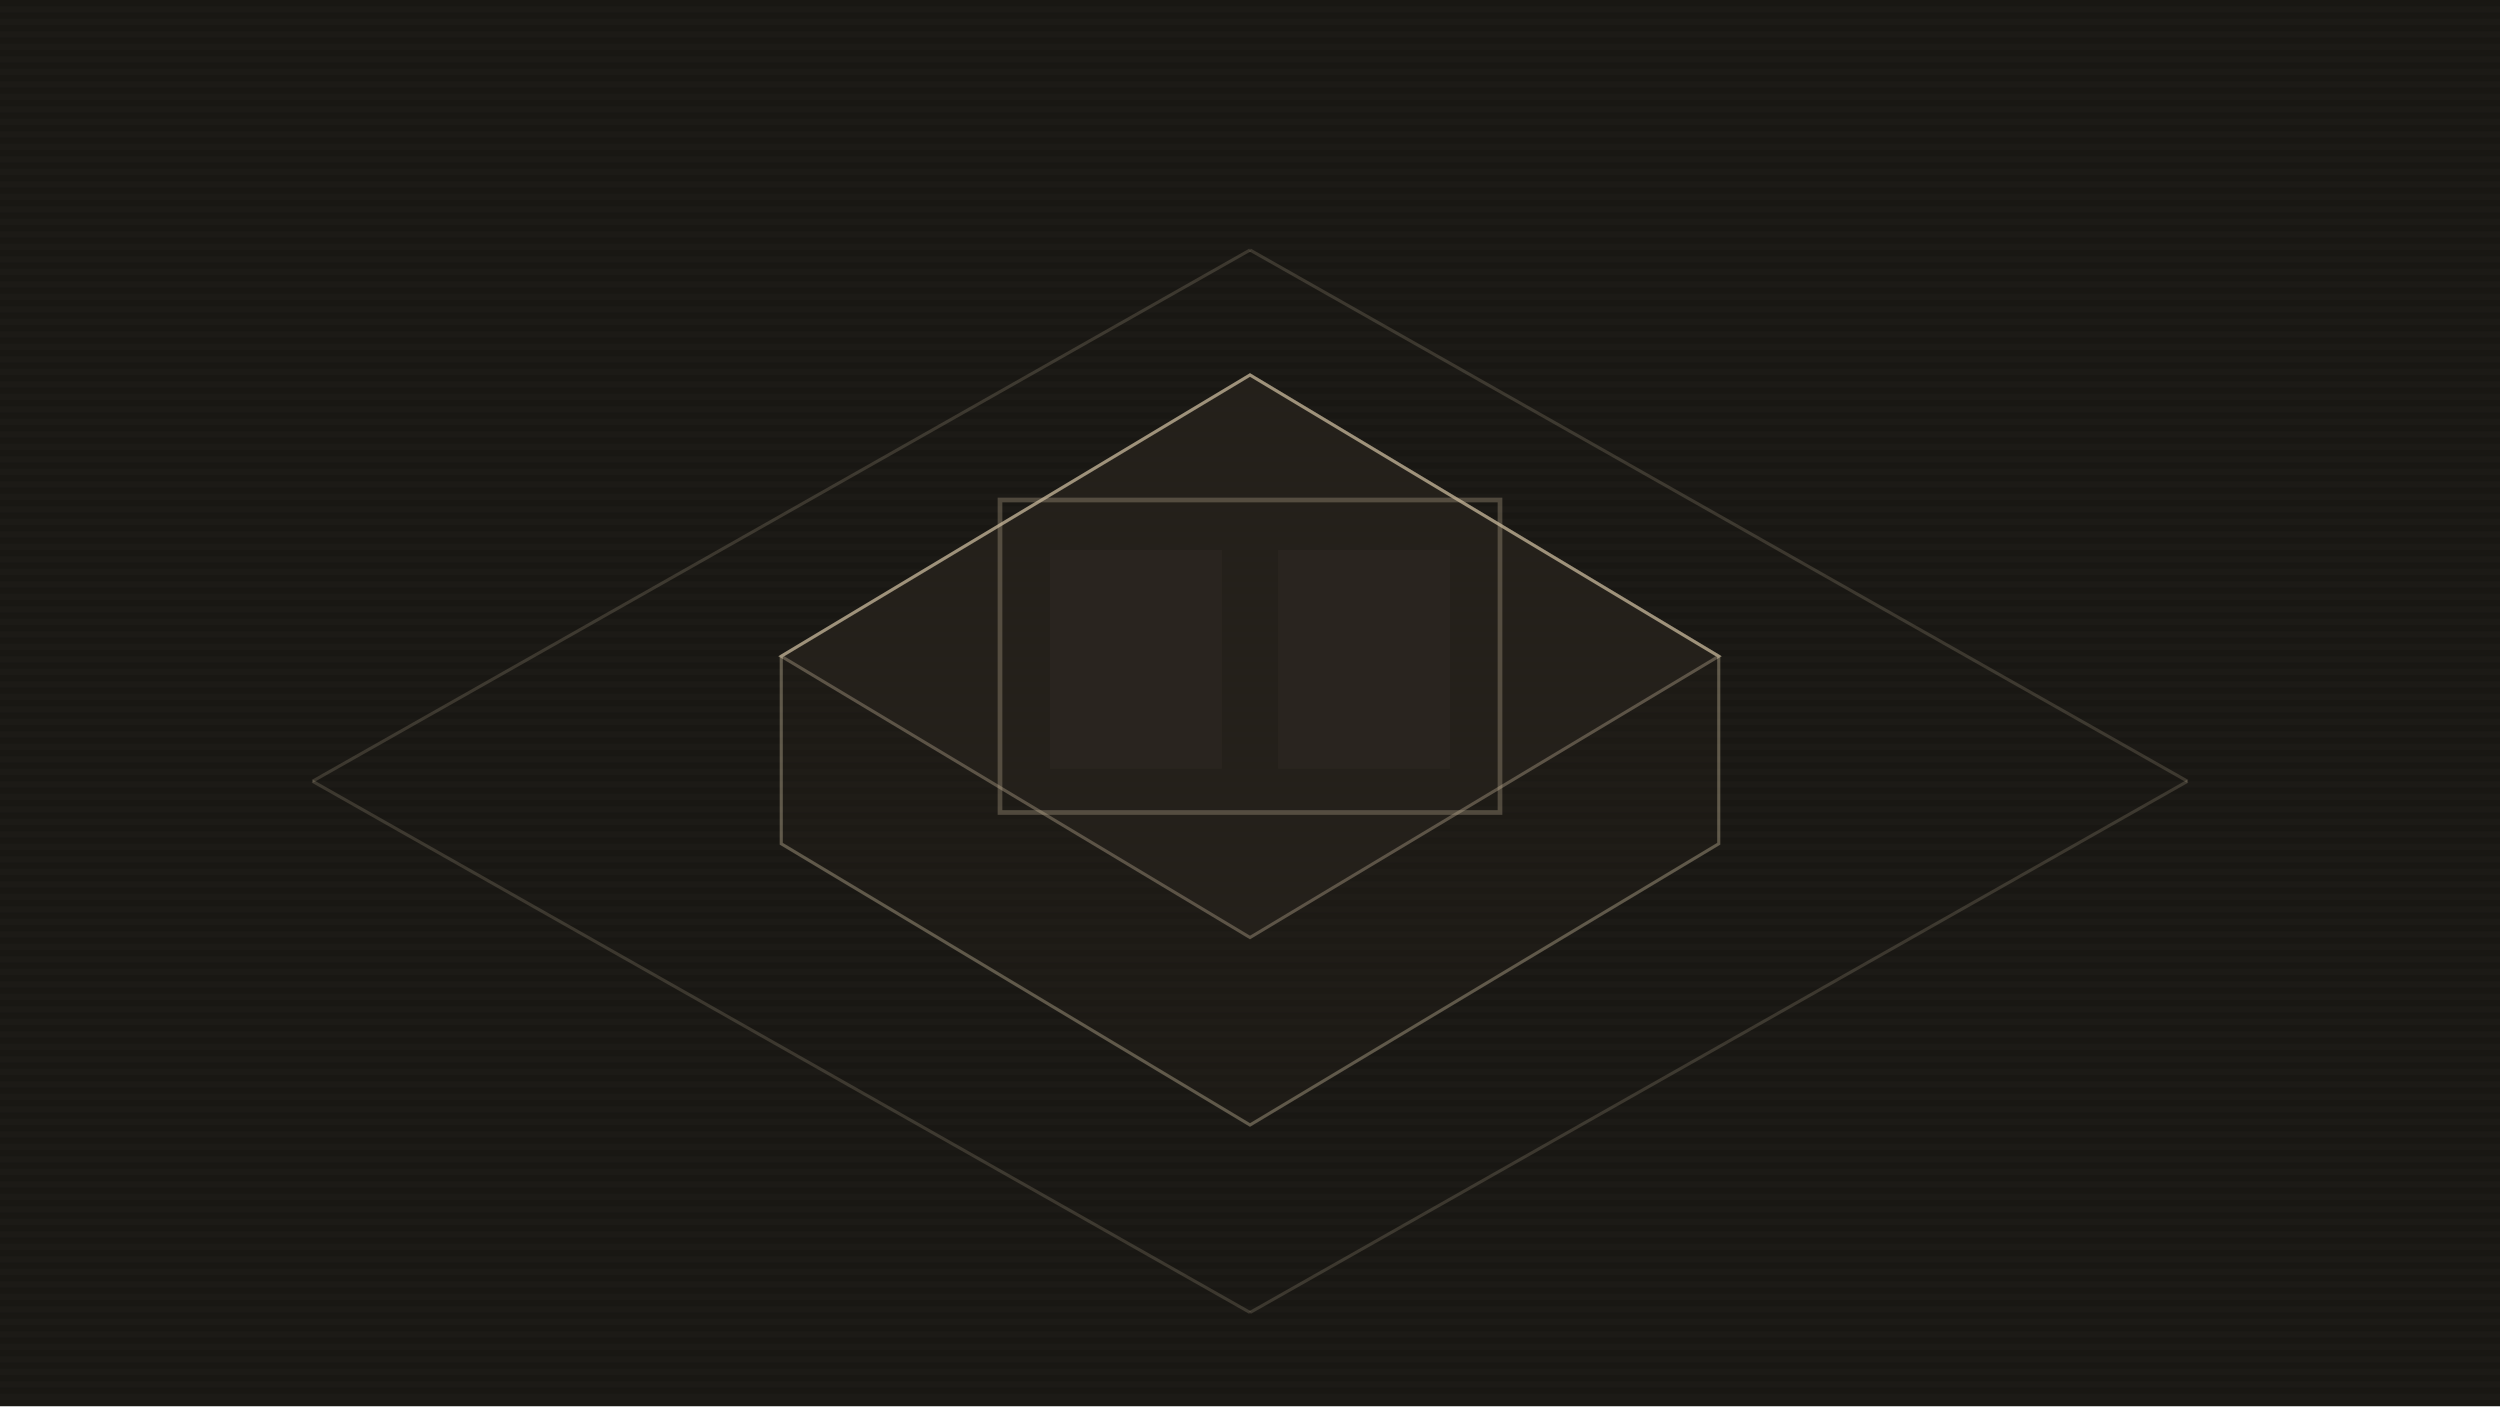
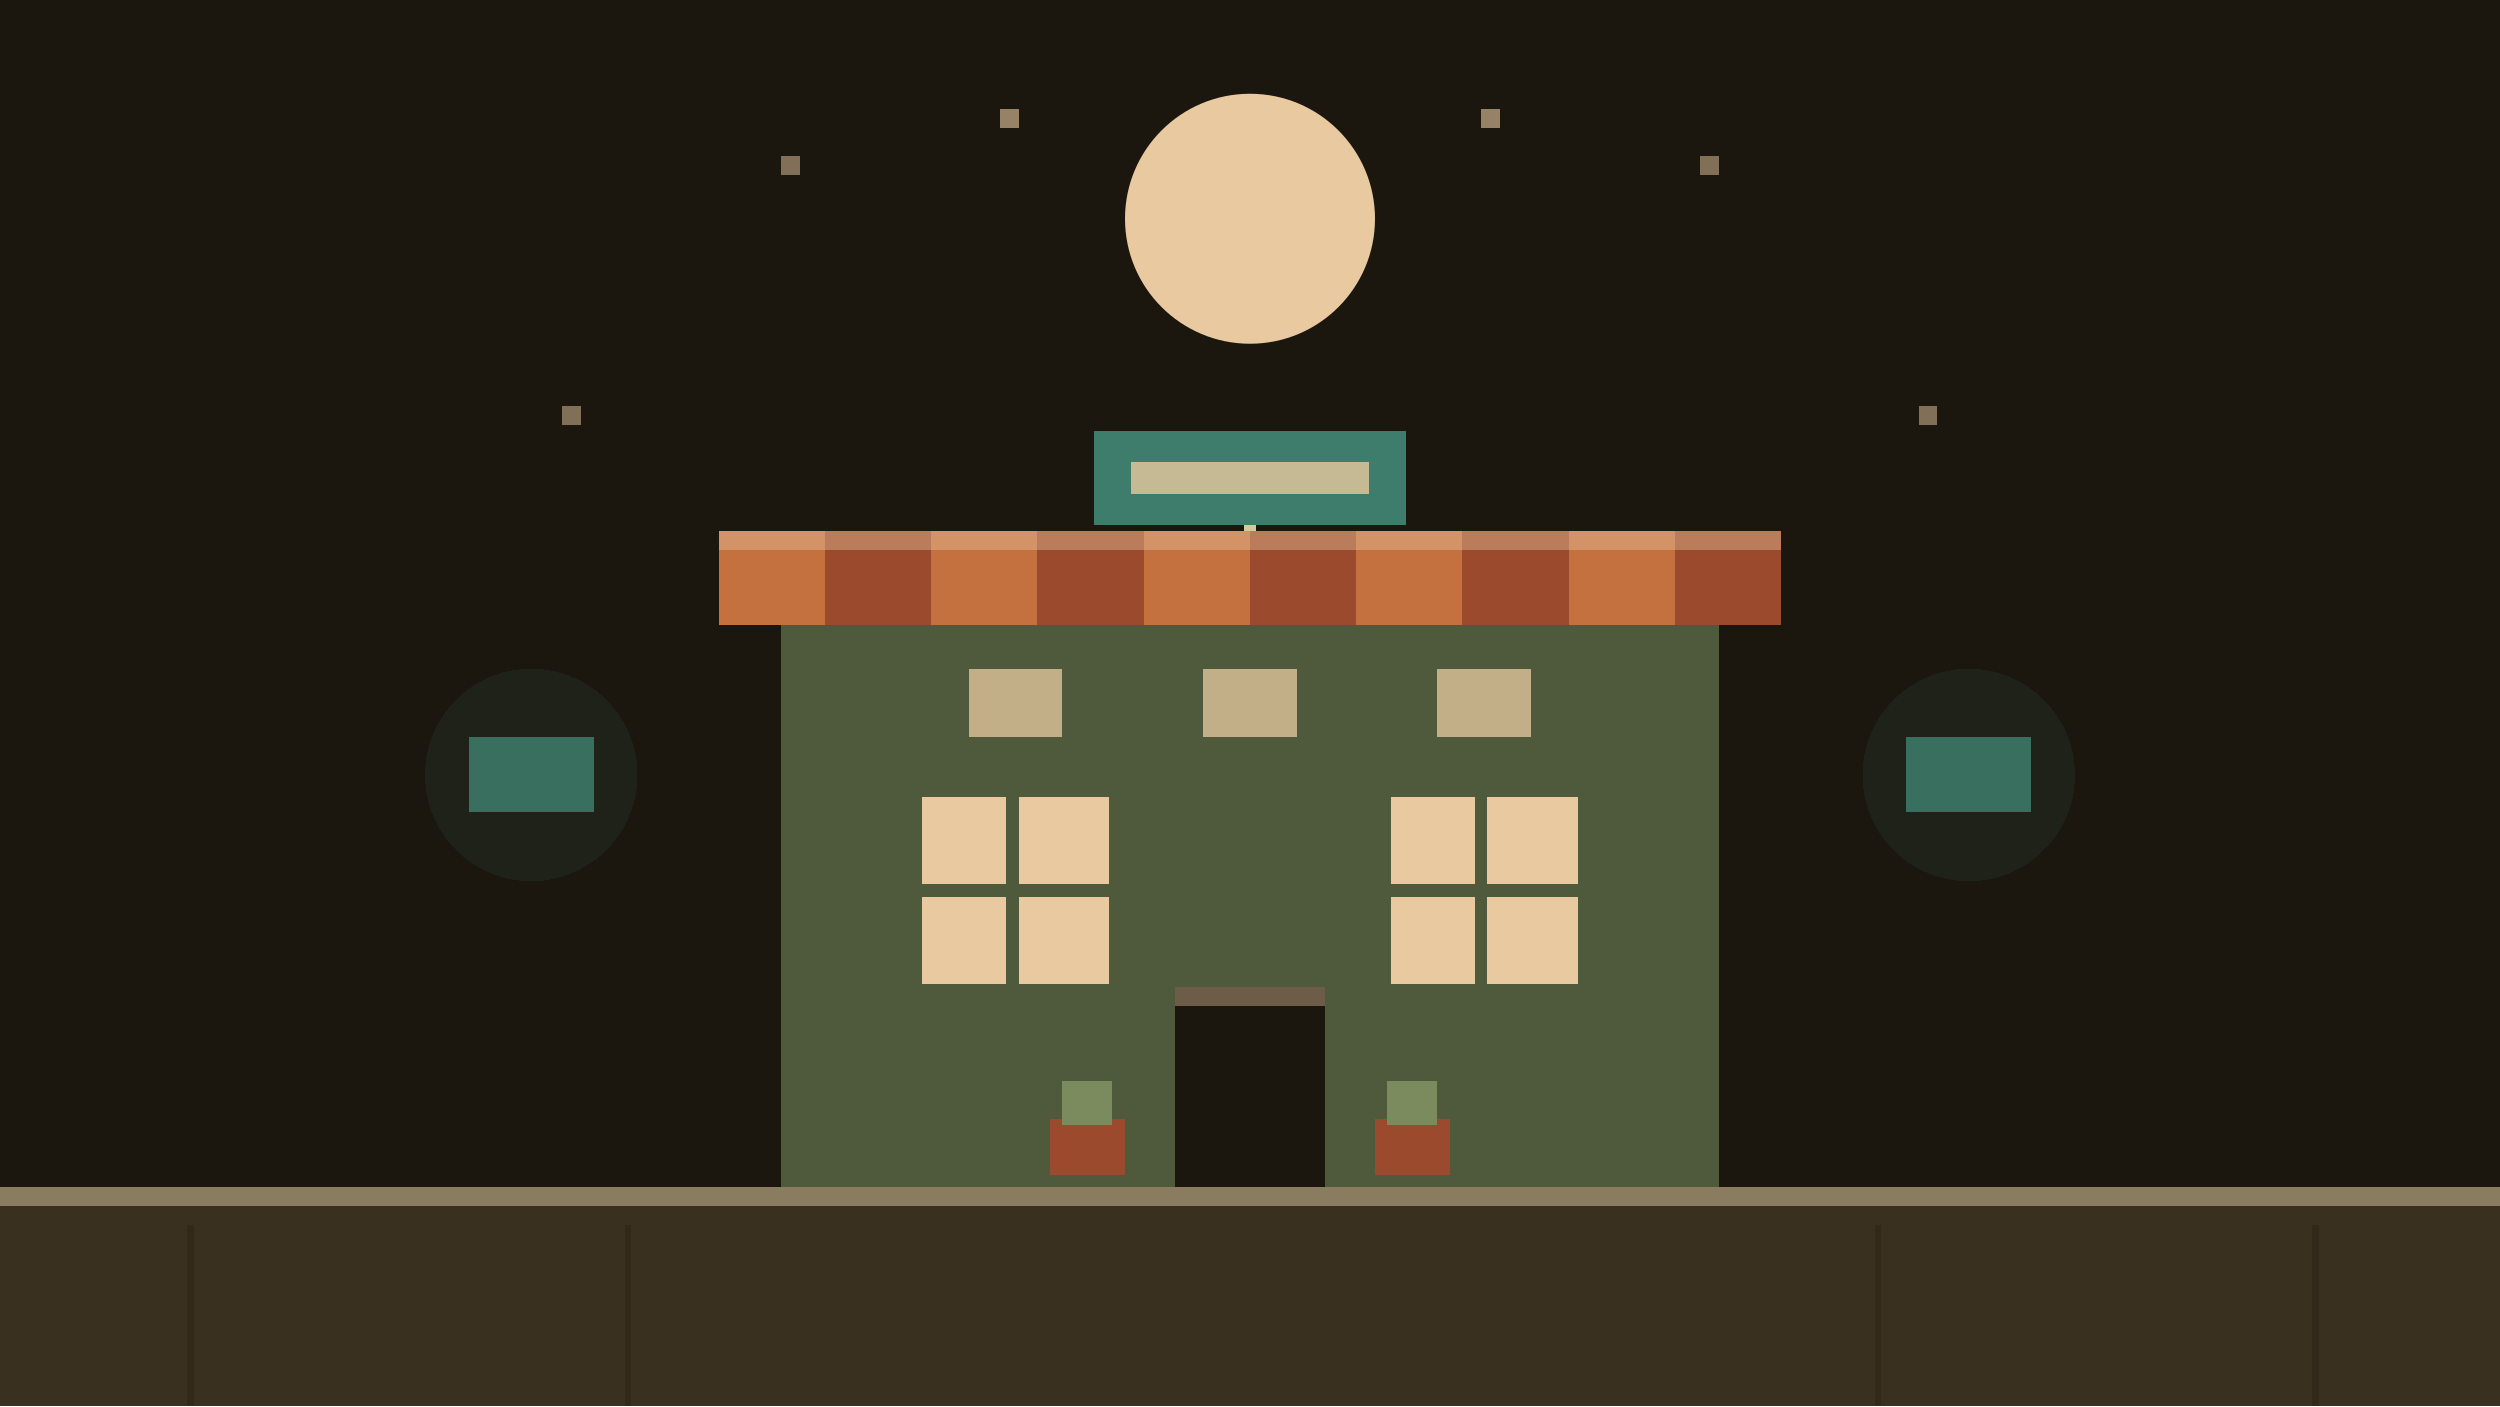
- <svg xmlns="http://www.w3.org/2000/svg" viewBox="0 0 800 450" width="800" height="450">
-   <rect width="800" height="450" fill="#1C1A16" />
-   <rect width="800" height="450" fill="url(#scanlines)" opacity="0.3" />
-   <defs>
-     <pattern id="scanlines" x="0" y="0" width="800" height="4" patternUnits="userSpaceOnUse">
-       <rect x="0" y="0" width="800" height="2" fill="#000" opacity="0.4" />
-     </pattern>
-   </defs>
-   <line x1="400" y1="80" x2="100" y2="250" stroke="#C8B89A" stroke-width="1" opacity="0.2" />
-   <line x1="400" y1="80" x2="700" y2="250" stroke="#C8B89A" stroke-width="1" opacity="0.2" />
-   <line x1="100" y1="250" x2="400" y2="420" stroke="#C8B89A" stroke-width="1" opacity="0.2" />
-   <line x1="700" y1="250" x2="400" y2="420" stroke="#C8B89A" stroke-width="1" opacity="0.2" />
-   <polygon points="400,120 550,210 400,300 250,210" fill="#2C2820" stroke="#C8B89A" stroke-width="1" opacity="0.6" />
-   <polygon points="400,120 550,210 550,270 400,360 250,270 250,210" fill="#221F19" stroke="#C8B89A" stroke-width="1" opacity="0.4" />
-   <rect x="320" y="160" width="160" height="100" fill="none" stroke="#C8B89A" stroke-width="1.5" opacity="0.3" />
-   <rect x="336" y="176" width="55" height="70" fill="#2A2620" opacity="0.8" />
-   <rect x="409" y="176" width="55" height="70" fill="#2A2620" opacity="0.8" />
+ <svg xmlns="http://www.w3.org/2000/svg" viewBox="0 0 800 450" width="800" height="450" shape-rendering="crispEdges">
+   <rect width="800" height="450" fill="#1B160E" />
+   <circle cx="400" cy="70" r="40" fill="#E8C9A0" shape-rendering="geometricPrecision" />
+   <rect x="320" y="35" width="6" height="6" fill="#E8C9A0" opacity="0.6" />
+   <rect x="474" y="35" width="6" height="6" fill="#E8C9A0" opacity="0.6" />
+   <rect x="250" y="50" width="6" height="6" fill="#E8C9A0" opacity="0.5" />
+   <rect x="544" y="50" width="6" height="6" fill="#E8C9A0" opacity="0.5" />
+   <rect x="180" y="130" width="6" height="6" fill="#E8C9A0" opacity="0.5" />
+   <rect x="614" y="130" width="6" height="6" fill="#E8C9A0" opacity="0.5" />
+   <rect x="0" y="380" width="800" height="70" fill="#3A3020" />
+   <rect x="0" y="380" width="800" height="6" fill="#D9C79C" opacity="0.5" />
+   <rect x="60" y="392" width="2" height="58" fill="#221C12" opacity="0.35" />
+   <rect x="200" y="392" width="2" height="58" fill="#221C12" opacity="0.35" />
+   <rect x="600" y="392" width="2" height="58" fill="#221C12" opacity="0.35" />
+   <rect x="740" y="392" width="2" height="58" fill="#221C12" opacity="0.35" />
+   <rect x="164" y="260" width="12" height="120" fill="#1B160E" />
+   <rect x="150" y="236" width="40" height="24" fill="#3E7C6B" opacity="0.85" />
+   <circle cx="170" cy="248" r="34" fill="#3E7C6B" opacity="0.12" />
+   <rect x="624" y="260" width="12" height="120" fill="#1B160E" />
+   <rect x="610" y="236" width="40" height="24" fill="#3E7C6B" opacity="0.85" />
+   <circle cx="630" cy="248" r="34" fill="#3E7C6B" opacity="0.12" />
+   <rect x="398" y="148" width="4" height="24" fill="#D9C79C" />
+   <rect x="388" y="146" width="24" height="4" fill="#D9C79C" />
+   <rect x="250" y="200" width="300" height="180" fill="#4E5A3B" />
+   <rect x="230" y="170" width="340" height="30" fill="#9C4A2E" />
+   <rect x="230" y="170" width="34" height="30" fill="#C4703F" />
+   <rect x="298" y="170" width="34" height="30" fill="#C4703F" />
+   <rect x="366" y="170" width="34" height="30" fill="#C4703F" />
+   <rect x="434" y="170" width="34" height="30" fill="#C4703F" />
+   <rect x="502" y="170" width="34" height="30" fill="#C4703F" />
+   <rect x="230" y="170" width="340" height="6" fill="#E8C9A0" opacity="0.4" />
+   <rect x="350" y="138" width="100" height="30" fill="#3E7C6B" />
+   <rect x="362" y="148" width="76" height="10" fill="#E8C9A0" opacity="0.8" />
+   <rect x="310" y="214" width="30" height="22" fill="#E8C9A0" opacity="0.75" />
+   <rect x="385" y="214" width="30" height="22" fill="#E8C9A0" opacity="0.75" />
+   <rect x="460" y="214" width="30" height="22" fill="#E8C9A0" opacity="0.75" />
+   <rect x="295" y="255" width="60" height="60" fill="#E8C9A0" />
+   <rect x="322" y="255" width="4" height="60" fill="#4E5A3B" />
+   <rect x="295" y="283" width="60" height="4" fill="#4E5A3B" />
+   <rect x="445" y="255" width="60" height="60" fill="#E8C9A0" />
+   <rect x="472" y="255" width="4" height="60" fill="#4E5A3B" />
+   <rect x="445" y="283" width="60" height="4" fill="#4E5A3B" />
+   <rect x="376" y="316" width="48" height="64" fill="#1B160E" />
+   <rect x="376" y="316" width="48" height="6" fill="#E8C9A0" opacity="0.4" />
+   <rect x="336" y="358" width="24" height="18" fill="#9C4A2E" />
+   <rect x="340" y="346" width="16" height="14" fill="#7C8B5E" />
+   <rect x="440" y="358" width="24" height="18" fill="#9C4A2E" />
+   <rect x="444" y="346" width="16" height="14" fill="#7C8B5E" />
</svg>
